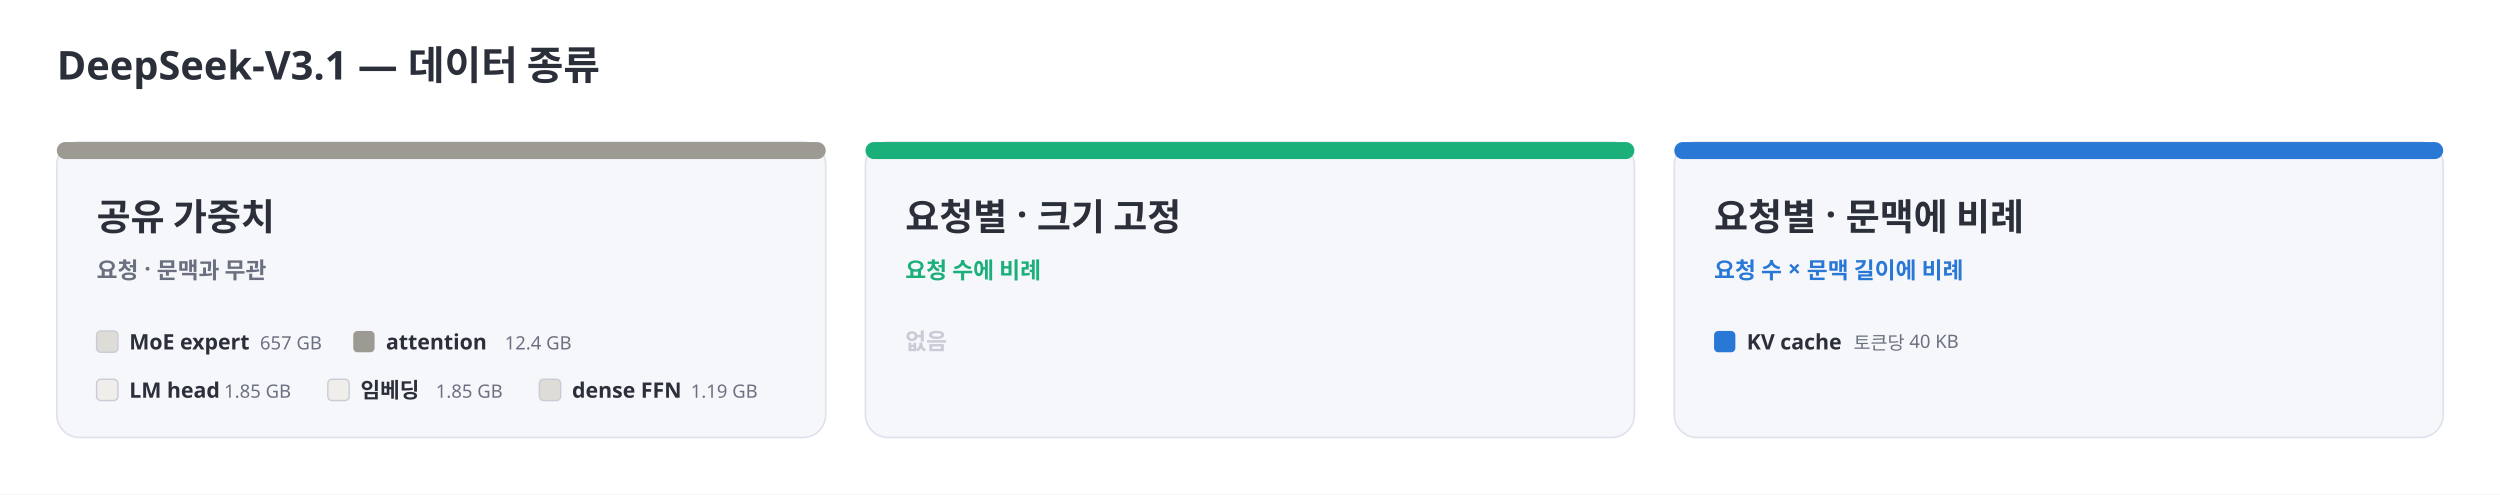
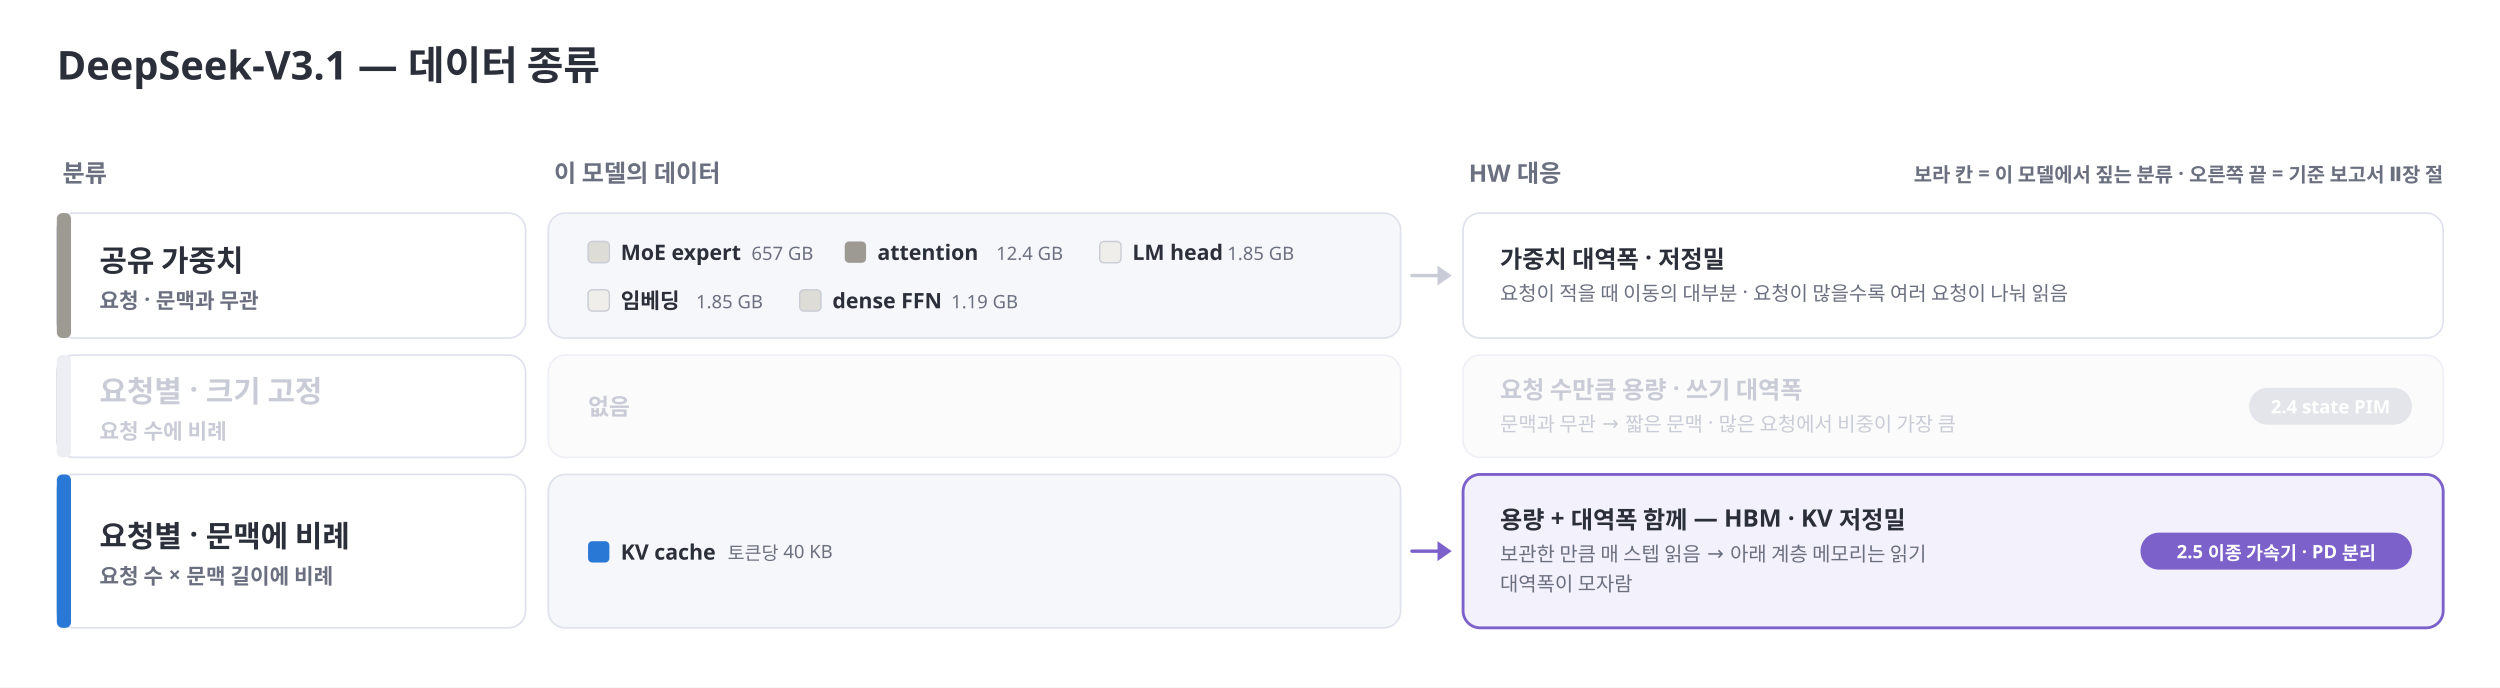
- <svg xmlns="http://www.w3.org/2000/svg" viewBox="0 0 1760 348" width="1760" height="348">
+ <svg xmlns="http://www.w3.org/2000/svg" viewBox="0 0 1760 484" width="1760" height="484">
  <rect width="100%" height="100%" fill="#ffffff" />
  <text x="40.0" y="56.0" font-family="'Noto Sans KR','Malgun Gothic',sans-serif" font-size="28" text-anchor="start" font-weight="800" fill="#2b2f3a">DeepSeek-V3.1 — 데이터 종류</text>
-   <rect x="40.0" y="100.0" width="541.3" height="208.0" rx="16" fill="#f6f7fb" stroke="#dfe2ec" stroke-width="1.2" />
-   <rect x="40.0" y="100.0" width="541.3" height="12.0" rx="6" fill="#9c9a92" stroke="none" stroke-width="1.5" />
-   <text x="68.0" y="162.0" font-family="'Noto Sans KR','Malgun Gothic',sans-serif" font-size="26" text-anchor="start" font-weight="800" fill="#2b2f3a">공유 가중치</text>
-   <text x="68.0" y="196.0" font-family="'Noto Sans KR','Malgun Gothic',sans-serif" font-size="16" text-anchor="start" font-weight="700" fill="#6b7080">요청 · 문맥과 무관</text>
-   <rect x="68.0" y="233.0" width="15.0" height="15.0" rx="3" fill="#dddcd6" stroke="#c9ccd6" stroke-width="1" />
-   <text x="91.0" y="246.0" font-family="'Noto Sans KR','Malgun Gothic',sans-serif" font-size="15" text-anchor="start" font-weight="600" fill="#2b2f3a">MoE expert</text>
-   <text x="183.0" y="246.0" font-family="'Noto Sans KR','Malgun Gothic',sans-serif" font-size="13" text-anchor="start" font-weight="400" fill="#6b7080">657 GB</text>
-   <rect x="248.7" y="233.0" width="15.0" height="15.0" rx="3" fill="#9c9a92" stroke="none" stroke-width="1" />
-   <text x="271.7" y="246.0" font-family="'Noto Sans KR','Malgun Gothic',sans-serif" font-size="15" text-anchor="start" font-weight="600" fill="#2b2f3a">attention</text>
-   <text x="355.3" y="246.0" font-family="'Noto Sans KR','Malgun Gothic',sans-serif" font-size="13" text-anchor="start" font-weight="400" fill="#6b7080">12.4 GB</text>
-   <rect x="68.0" y="267.0" width="15.0" height="15.0" rx="3" fill="#efeeea" stroke="#c9ccd6" stroke-width="1" />
-   <text x="91.0" y="280.0" font-family="'Noto Sans KR','Malgun Gothic',sans-serif" font-size="15" text-anchor="start" font-weight="600" fill="#2b2f3a">LM head</text>
-   <text x="157.8" y="280.0" font-family="'Noto Sans KR','Malgun Gothic',sans-serif" font-size="13" text-anchor="start" font-weight="400" fill="#6b7080">1.85 GB</text>
-   <rect x="230.8" y="267.0" width="15.0" height="15.0" rx="3" fill="#efeeea" stroke="#c9ccd6" stroke-width="1" />
-   <text x="253.8" y="280.0" font-family="'Noto Sans KR','Malgun Gothic',sans-serif" font-size="15" text-anchor="start" font-weight="600" fill="#2b2f3a">임베딩</text>
-   <text x="306.8" y="280.0" font-family="'Noto Sans KR','Malgun Gothic',sans-serif" font-size="13" text-anchor="start" font-weight="400" fill="#6b7080">1.85 GB</text>
-   <rect x="379.7" y="267.0" width="15.0" height="15.0" rx="3" fill="#dddcd6" stroke="#c9ccd6" stroke-width="1" />
-   <text x="402.7" y="280.0" font-family="'Noto Sans KR','Malgun Gothic',sans-serif" font-size="15" text-anchor="start" font-weight="600" fill="#2b2f3a">dense FFN</text>
-   <text x="486.3" y="280.0" font-family="'Noto Sans KR','Malgun Gothic',sans-serif" font-size="13" text-anchor="start" font-weight="400" fill="#6b7080">1.19 GB</text>
-   <rect x="609.3" y="100.0" width="541.3" height="208.0" rx="16" fill="#f6f7fb" stroke="#dfe2ec" stroke-width="1.2" />
-   <rect x="609.3" y="100.0" width="541.3" height="12.0" rx="6" fill="#1baf7a" stroke="none" stroke-width="1.5" />
-   <text x="637.3" y="162.0" font-family="'Noto Sans KR','Malgun Gothic',sans-serif" font-size="26" text-anchor="start" font-weight="800" fill="#2b2f3a">요청별 · 크기 고정</text>
-   <text x="637.3" y="196.0" font-family="'Noto Sans KR','Malgun Gothic',sans-serif" font-size="16" text-anchor="start" font-weight="700" fill="#1baf7a">요청 수에 비례</text>
-   <text x="637.3" y="246.0" font-family="'Noto Sans KR','Malgun Gothic',sans-serif" font-size="16" text-anchor="start" font-weight="700" fill="#c9ccd6">없음</text>
-   <rect x="1178.7" y="100.0" width="541.3" height="208.0" rx="16" fill="#f6f7fb" stroke="#dfe2ec" stroke-width="1.2" />
-   <rect x="1178.7" y="100.0" width="541.3" height="12.0" rx="6" fill="#2a78d6" stroke="none" stroke-width="1.5" />
-   <text x="1206.7" y="162.0" font-family="'Noto Sans KR','Malgun Gothic',sans-serif" font-size="26" text-anchor="start" font-weight="800" fill="#2b2f3a">요청별 · 문맥에 비례</text>
-   <text x="1206.7" y="196.0" font-family="'Noto Sans KR','Malgun Gothic',sans-serif" font-size="16" text-anchor="start" font-weight="700" fill="#2a78d6">요청 수 × 문맥 길이에 비례</text>
-   <rect x="1206.7" y="233.0" width="15.0" height="15.0" rx="3" fill="#2a78d6" stroke="none" stroke-width="1" />
-   <text x="1229.7" y="246.0" font-family="'Noto Sans KR','Malgun Gothic',sans-serif" font-size="15" text-anchor="start" font-weight="600" fill="#2b2f3a">KV cache</text>
-   <text x="1304.9" y="246.0" font-family="'Noto Sans KR','Malgun Gothic',sans-serif" font-size="13" text-anchor="start" font-weight="400" fill="#6b7080">토큰당 40 KB</text>
+   <text x="44.0" y="128.0" font-family="'Noto Sans KR','Malgun Gothic',sans-serif" font-size="17" text-anchor="start" font-weight="800" fill="#6b7080">분류</text>
+   <text x="390.0" y="128.0" font-family="'Noto Sans KR','Malgun Gothic',sans-serif" font-size="17" text-anchor="start" font-weight="800" fill="#6b7080">이 모델의 데이터</text>
+   <text x="1034.0" y="128.0" font-family="'Noto Sans KR','Malgun Gothic',sans-serif" font-size="17" text-anchor="start" font-weight="800" fill="#6b7080">HW 대응</text>
+   <text x="1720.0" y="128.0" font-family="'Noto Sans KR','Malgun Gothic',sans-serif" font-size="14" text-anchor="end" font-weight="600" fill="#6b7080">보라 칸 = 이 모델에서 짚는 분류 · 오른쪽 끝 = 기준 보고서 Ⅱ장 절</text>
+   <rect x="40.0" y="150.0" width="330.0" height="88.0" rx="12" fill="#ffffff" stroke="#dfe2ec" stroke-width="1.2" />
+   <rect x="40.0" y="150.0" width="10.0" height="88.0" rx="4" fill="#9c9a92" stroke="none" stroke-width="1" />
+   <text x="70.0" y="191.0" font-family="'Noto Sans KR','Malgun Gothic',sans-serif" font-size="21" text-anchor="start" font-weight="800" fill="#2b2f3a">공유 가중치</text>
+   <text x="70.0" y="217.0" font-family="'Noto Sans KR','Malgun Gothic',sans-serif" font-size="15" text-anchor="start" font-weight="700" fill="#6b7080">요청 · 문맥과 무관</text>
+   <rect x="386.0" y="150.0" width="600.0" height="88.0" rx="12" fill="#f6f7fb" stroke="#dfe2ec" stroke-width="1.2" />
+   <rect x="414.0" y="170.0" width="15.0" height="15.0" rx="3" fill="#dddcd6" stroke="#c9ccd6" stroke-width="1" />
+   <text x="437.0" y="183.0" font-family="'Noto Sans KR','Malgun Gothic',sans-serif" font-size="15" text-anchor="start" font-weight="600" fill="#2b2f3a">MoE expert</text>
+   <text x="529.0" y="183.0" font-family="'Noto Sans KR','Malgun Gothic',sans-serif" font-size="13" text-anchor="start" font-weight="400" fill="#6b7080">657 GB</text>
+   <rect x="594.7" y="170.0" width="15.0" height="15.0" rx="3" fill="#9c9a92" stroke="none" stroke-width="1" />
+   <text x="617.7" y="183.0" font-family="'Noto Sans KR','Malgun Gothic',sans-serif" font-size="15" text-anchor="start" font-weight="600" fill="#2b2f3a">attention</text>
+   <text x="701.3" y="183.0" font-family="'Noto Sans KR','Malgun Gothic',sans-serif" font-size="13" text-anchor="start" font-weight="400" fill="#6b7080">12.4 GB</text>
+   <rect x="774.2" y="170.0" width="15.0" height="15.0" rx="3" fill="#efeeea" stroke="#c9ccd6" stroke-width="1" />
+   <text x="797.2" y="183.0" font-family="'Noto Sans KR','Malgun Gothic',sans-serif" font-size="15" text-anchor="start" font-weight="600" fill="#2b2f3a">LM head</text>
+   <text x="864.0" y="183.0" font-family="'Noto Sans KR','Malgun Gothic',sans-serif" font-size="13" text-anchor="start" font-weight="400" fill="#6b7080">1.85 GB</text>
+   <rect x="414.0" y="204.0" width="15.0" height="15.0" rx="3" fill="#efeeea" stroke="#c9ccd6" stroke-width="1" />
+   <text x="437.0" y="217.0" font-family="'Noto Sans KR','Malgun Gothic',sans-serif" font-size="15" text-anchor="start" font-weight="600" fill="#2b2f3a">임베딩</text>
+   <text x="490.0" y="217.0" font-family="'Noto Sans KR','Malgun Gothic',sans-serif" font-size="13" text-anchor="start" font-weight="400" fill="#6b7080">1.85 GB</text>
+   <rect x="563.0" y="204.0" width="15.0" height="15.0" rx="3" fill="#dddcd6" stroke="#c9ccd6" stroke-width="1" />
+   <text x="586.0" y="217.0" font-family="'Noto Sans KR','Malgun Gothic',sans-serif" font-size="15" text-anchor="start" font-weight="600" fill="#2b2f3a">dense FFN</text>
+   <text x="669.6" y="217.0" font-family="'Noto Sans KR','Malgun Gothic',sans-serif" font-size="13" text-anchor="start" font-weight="400" fill="#6b7080">1.19 GB</text>
+   <rect x="1030.0" y="150.0" width="690.0" height="88.0" rx="12" fill="#ffffff" stroke="#dfe2ec" stroke-width="1.2" />
+   <line x1="994.0" y1="194.0" x2="1014.0" y2="194.0" stroke="#c9ccd6" stroke-width="2.4" stroke-linecap="round" />
+   <path d="M1012.0,187.0 L1022.0,194.0 L1012.0,201.0 Z" fill="#c9ccd6" />
+   <text x="1056.0" y="188.5" font-family="'Noto Sans KR','Malgun Gothic',sans-serif" font-size="17" text-anchor="start" font-weight="700" fill="#2b2f3a">가중치 대역폭 · 저정밀</text>
+   <text x="1056.0" y="211.5" font-family="'Noto Sans KR','Malgun Gothic',sans-serif" font-size="14" text-anchor="start" font-weight="400" fill="#6b7080">요청이 적을 때 이동의 대부분 · 요청이 많을수록 여러 요청이 나눠 읽음</text>
+   <rect x="40.0" y="250.0" width="330.0" height="72.0" rx="12" fill="#ffffff" stroke="#dfe2ec" stroke-width="1.2" />
+   <rect x="40.0" y="250.0" width="10.0" height="72.0" rx="4" fill="#eceef3" stroke="none" stroke-width="1" />
+   <text x="70.0" y="283.0" font-family="'Noto Sans KR','Malgun Gothic',sans-serif" font-size="21" text-anchor="start" font-weight="800" fill="#c9ccd6">요청별 · 크기 고정</text>
+   <text x="70.0" y="309.0" font-family="'Noto Sans KR','Malgun Gothic',sans-serif" font-size="15" text-anchor="start" font-weight="700" fill="#c9ccd6">요청 수에 비례</text>
+   <rect x="386.0" y="250.0" width="600.0" height="72.0" rx="12" fill="#fbfbfc" stroke="#eef0f5" stroke-width="1.2" />
+   <text x="414.0" y="292.0" font-family="'Noto Sans KR','Malgun Gothic',sans-serif" font-size="16" text-anchor="start" font-weight="700" fill="#c9ccd6">없음</text>
+   <rect x="1030.0" y="250.0" width="690.0" height="72.0" rx="12" fill="#fbfbfc" stroke="#eef0f5" stroke-width="1.2" />
+   <text x="1056.0" y="280.5" font-family="'Noto Sans KR','Malgun Gothic',sans-serif" font-size="17" text-anchor="start" font-weight="700" fill="#c9ccd6">요청 수만큼 용량 · 쓰기 대역폭</text>
+   <text x="1056.0" y="303.5" font-family="'Noto Sans KR','Malgun Gothic',sans-serif" font-size="14" text-anchor="start" font-weight="400" fill="#c9ccd6">문맥과 무관 → 짧은 문맥 · 많은 요청에서 비중이 가장 큼</text>
+   <rect x="1583.4" y="273.0" width="114.6" height="26.0" rx="13" fill="#e4e5ea" stroke="none" stroke-width="1.5" />
+   <text x="1640.7" y="291.0" font-family="'Noto Sans KR','Malgun Gothic',sans-serif" font-size="13" text-anchor="middle" font-weight="700" fill="#ffffff">2.4 state PIM</text>
+   <rect x="40.0" y="334.0" width="330.0" height="108.0" rx="12" fill="#ffffff" stroke="#dfe2ec" stroke-width="1.2" />
+   <rect x="40.0" y="334.0" width="10.0" height="108.0" rx="4" fill="#2a78d6" stroke="none" stroke-width="1" />
+   <text x="70.0" y="385.0" font-family="'Noto Sans KR','Malgun Gothic',sans-serif" font-size="21" text-anchor="start" font-weight="800" fill="#2b2f3a">요청별 · 문맥에 비례</text>
+   <text x="70.0" y="411.0" font-family="'Noto Sans KR','Malgun Gothic',sans-serif" font-size="15" text-anchor="start" font-weight="700" fill="#6b7080">요청 수 × 문맥 길이에 비례</text>
+   <rect x="386.0" y="334.0" width="600.0" height="108.0" rx="12" fill="#f6f7fb" stroke="#dfe2ec" stroke-width="1.2" />
+   <rect x="414.0" y="381.0" width="15.0" height="15.0" rx="3" fill="#2a78d6" stroke="none" stroke-width="1" />
+   <text x="437.0" y="394.0" font-family="'Noto Sans KR','Malgun Gothic',sans-serif" font-size="15" text-anchor="start" font-weight="600" fill="#2b2f3a">KV cache</text>
+   <text x="512.2" y="394.0" font-family="'Noto Sans KR','Malgun Gothic',sans-serif" font-size="13" text-anchor="start" font-weight="400" fill="#6b7080">토큰당 40 KB</text>
+   <rect x="1030.0" y="334.0" width="690.0" height="108.0" rx="12" fill="#f3f1fc" stroke="#7b61c9" stroke-width="2" />
+   <line x1="994.0" y1="388.0" x2="1014.0" y2="388.0" stroke="#7b61c9" stroke-width="2.4" stroke-linecap="round" />
+   <path d="M1012.0,381.0 L1022.0,388.0 L1012.0,395.0 Z" fill="#7b61c9" />
+   <text x="1056.0" y="372.0" font-family="'Noto Sans KR','Malgun Gothic',sans-serif" font-size="17" text-anchor="start" font-weight="800" fill="#2b2f3a">용량 + 대역폭 함께 — HBM · KV 저정밀</text>
+   <text x="1056.0" y="395.0" font-family="'Noto Sans KR','Malgun Gothic',sans-serif" font-size="14" text-anchor="start" font-weight="400" fill="#6b7080">보관한 만큼 매 스텝 읽음 → 아래 계층 메모리는 읽기</text>
+   <text x="1056.0" y="416.0" font-family="'Noto Sans KR','Malgun Gothic',sans-serif" font-size="14" text-anchor="start" font-weight="400" fill="#6b7080">대역폭이 모자람</text>
+   <rect x="1506.9" y="375.0" width="191.1" height="26.0" rx="13" fill="#7b61c9" stroke="none" stroke-width="1.5" />
+   <text x="1602.5" y="393.0" font-family="'Noto Sans KR','Malgun Gothic',sans-serif" font-size="13" text-anchor="middle" font-weight="700" fill="#ffffff">2.5 이종 가속기 · PD 분리</text>
</svg>
